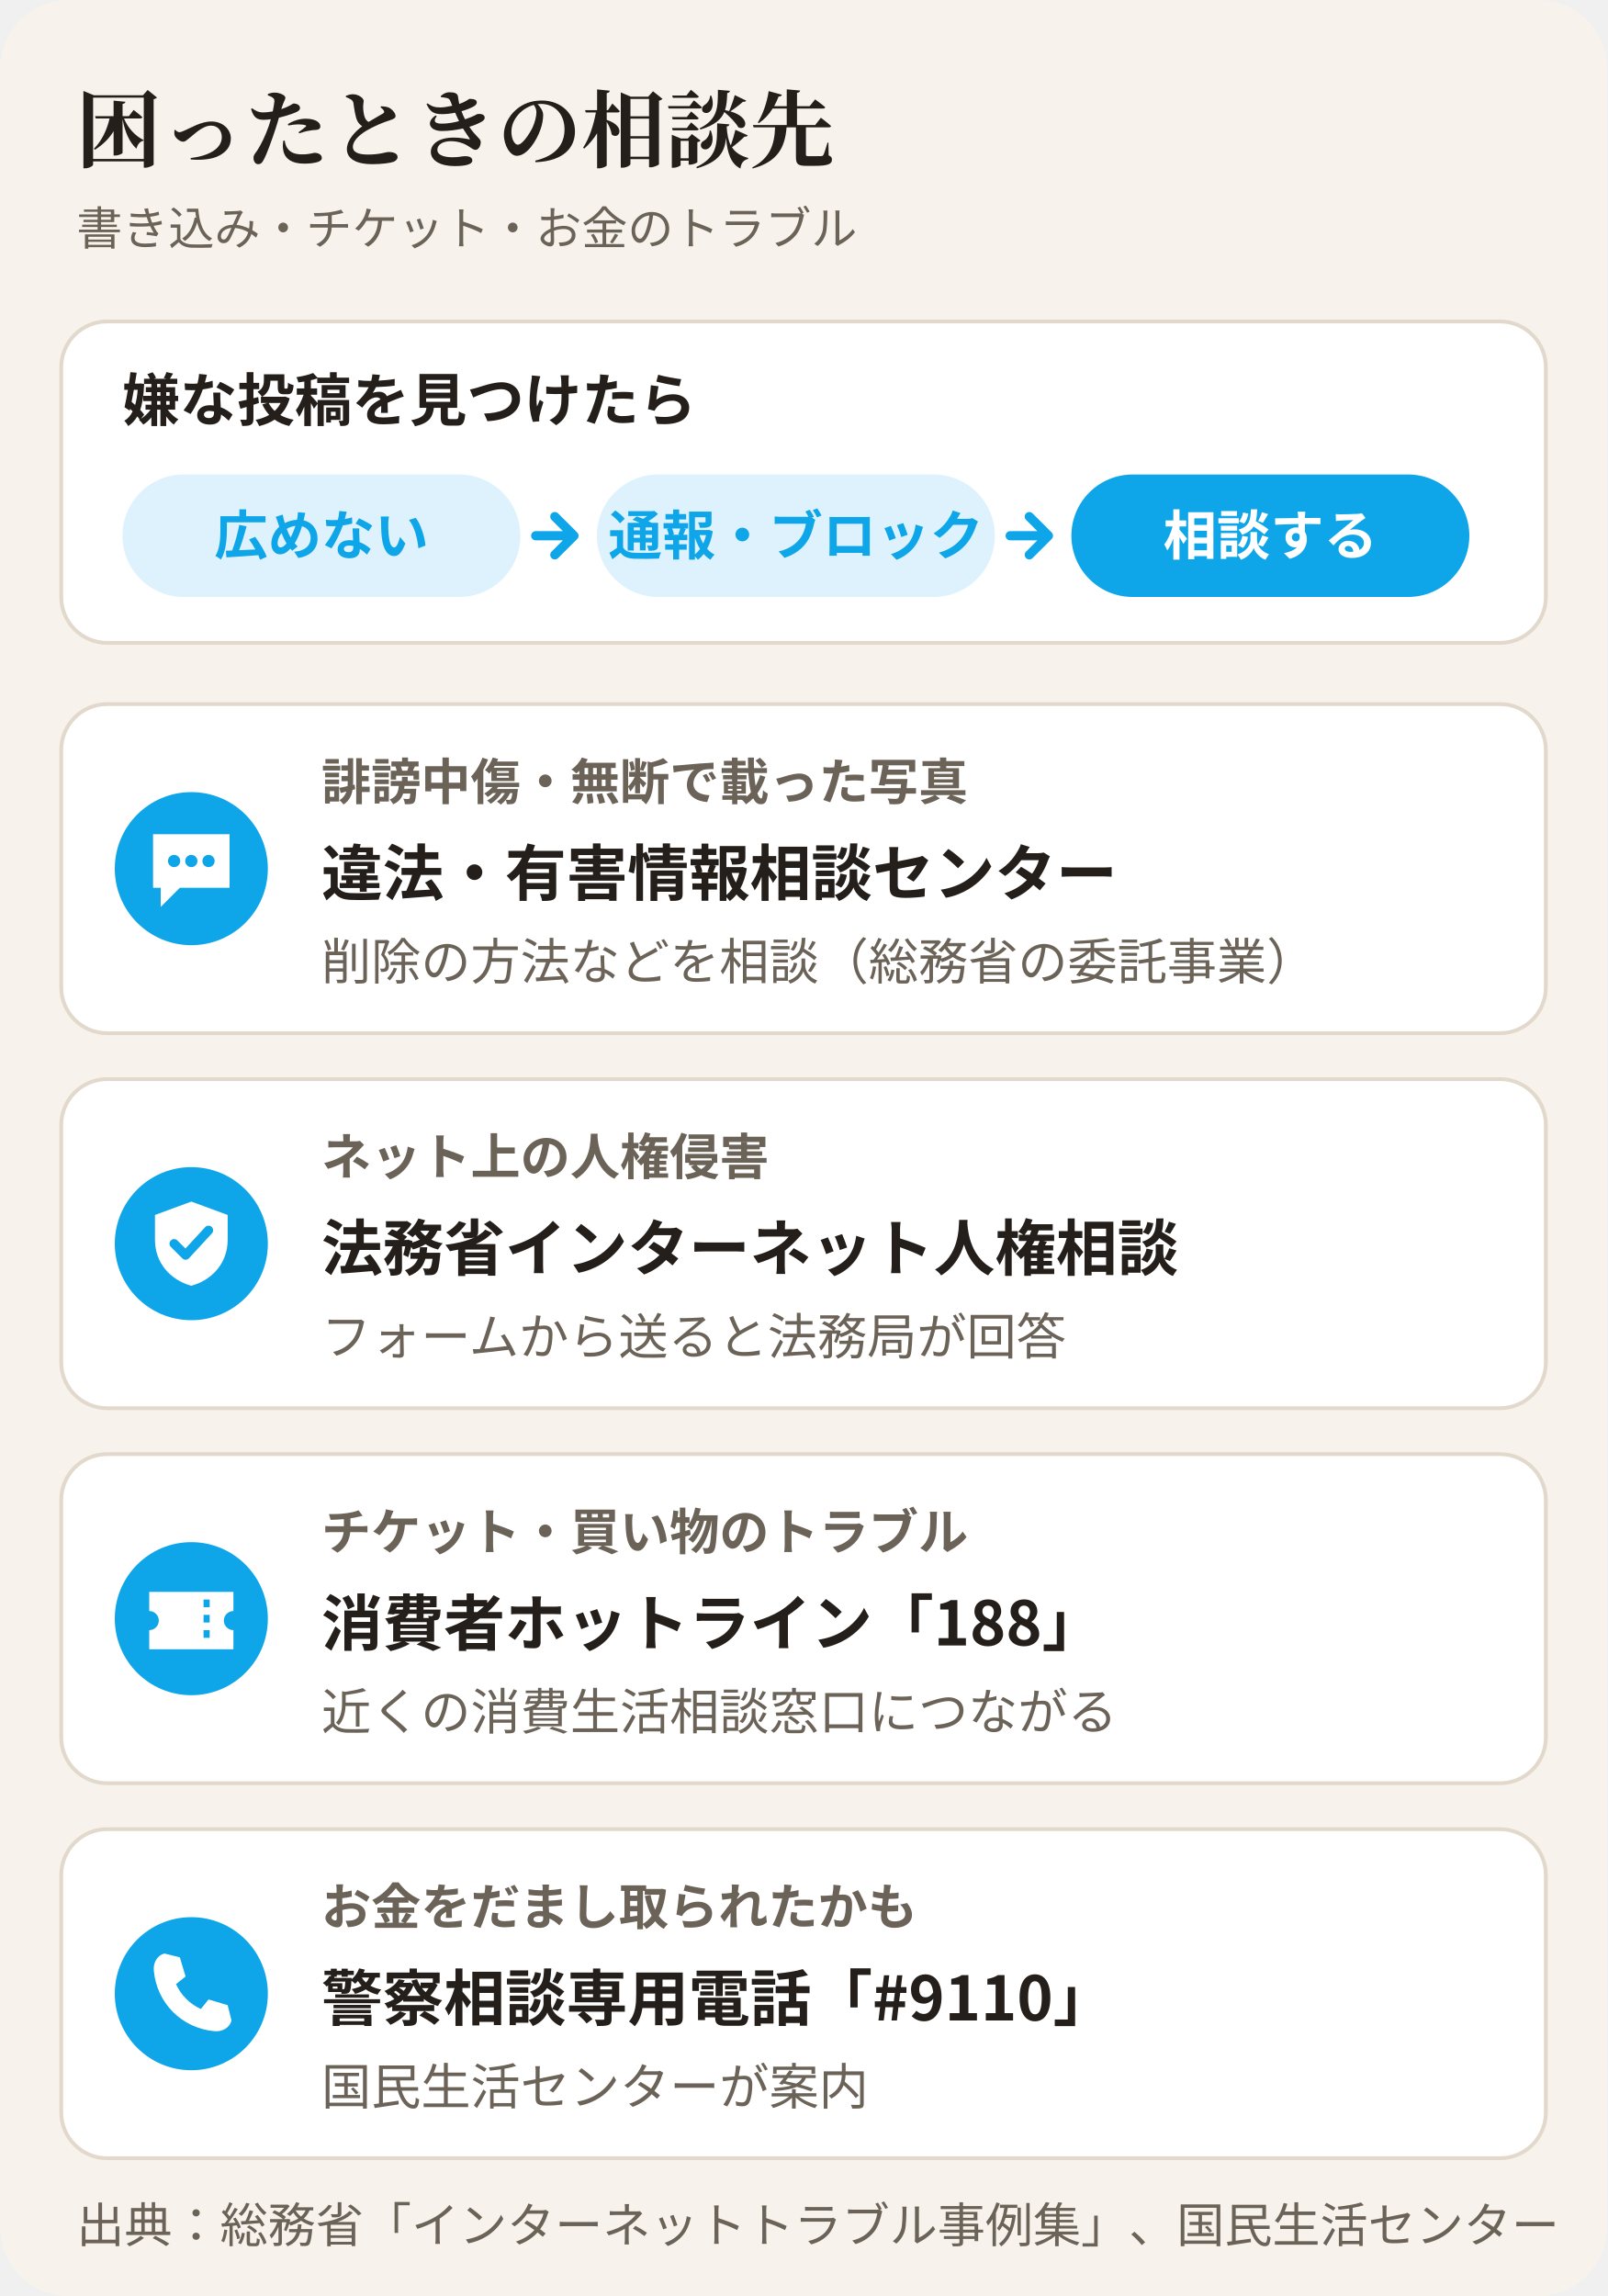
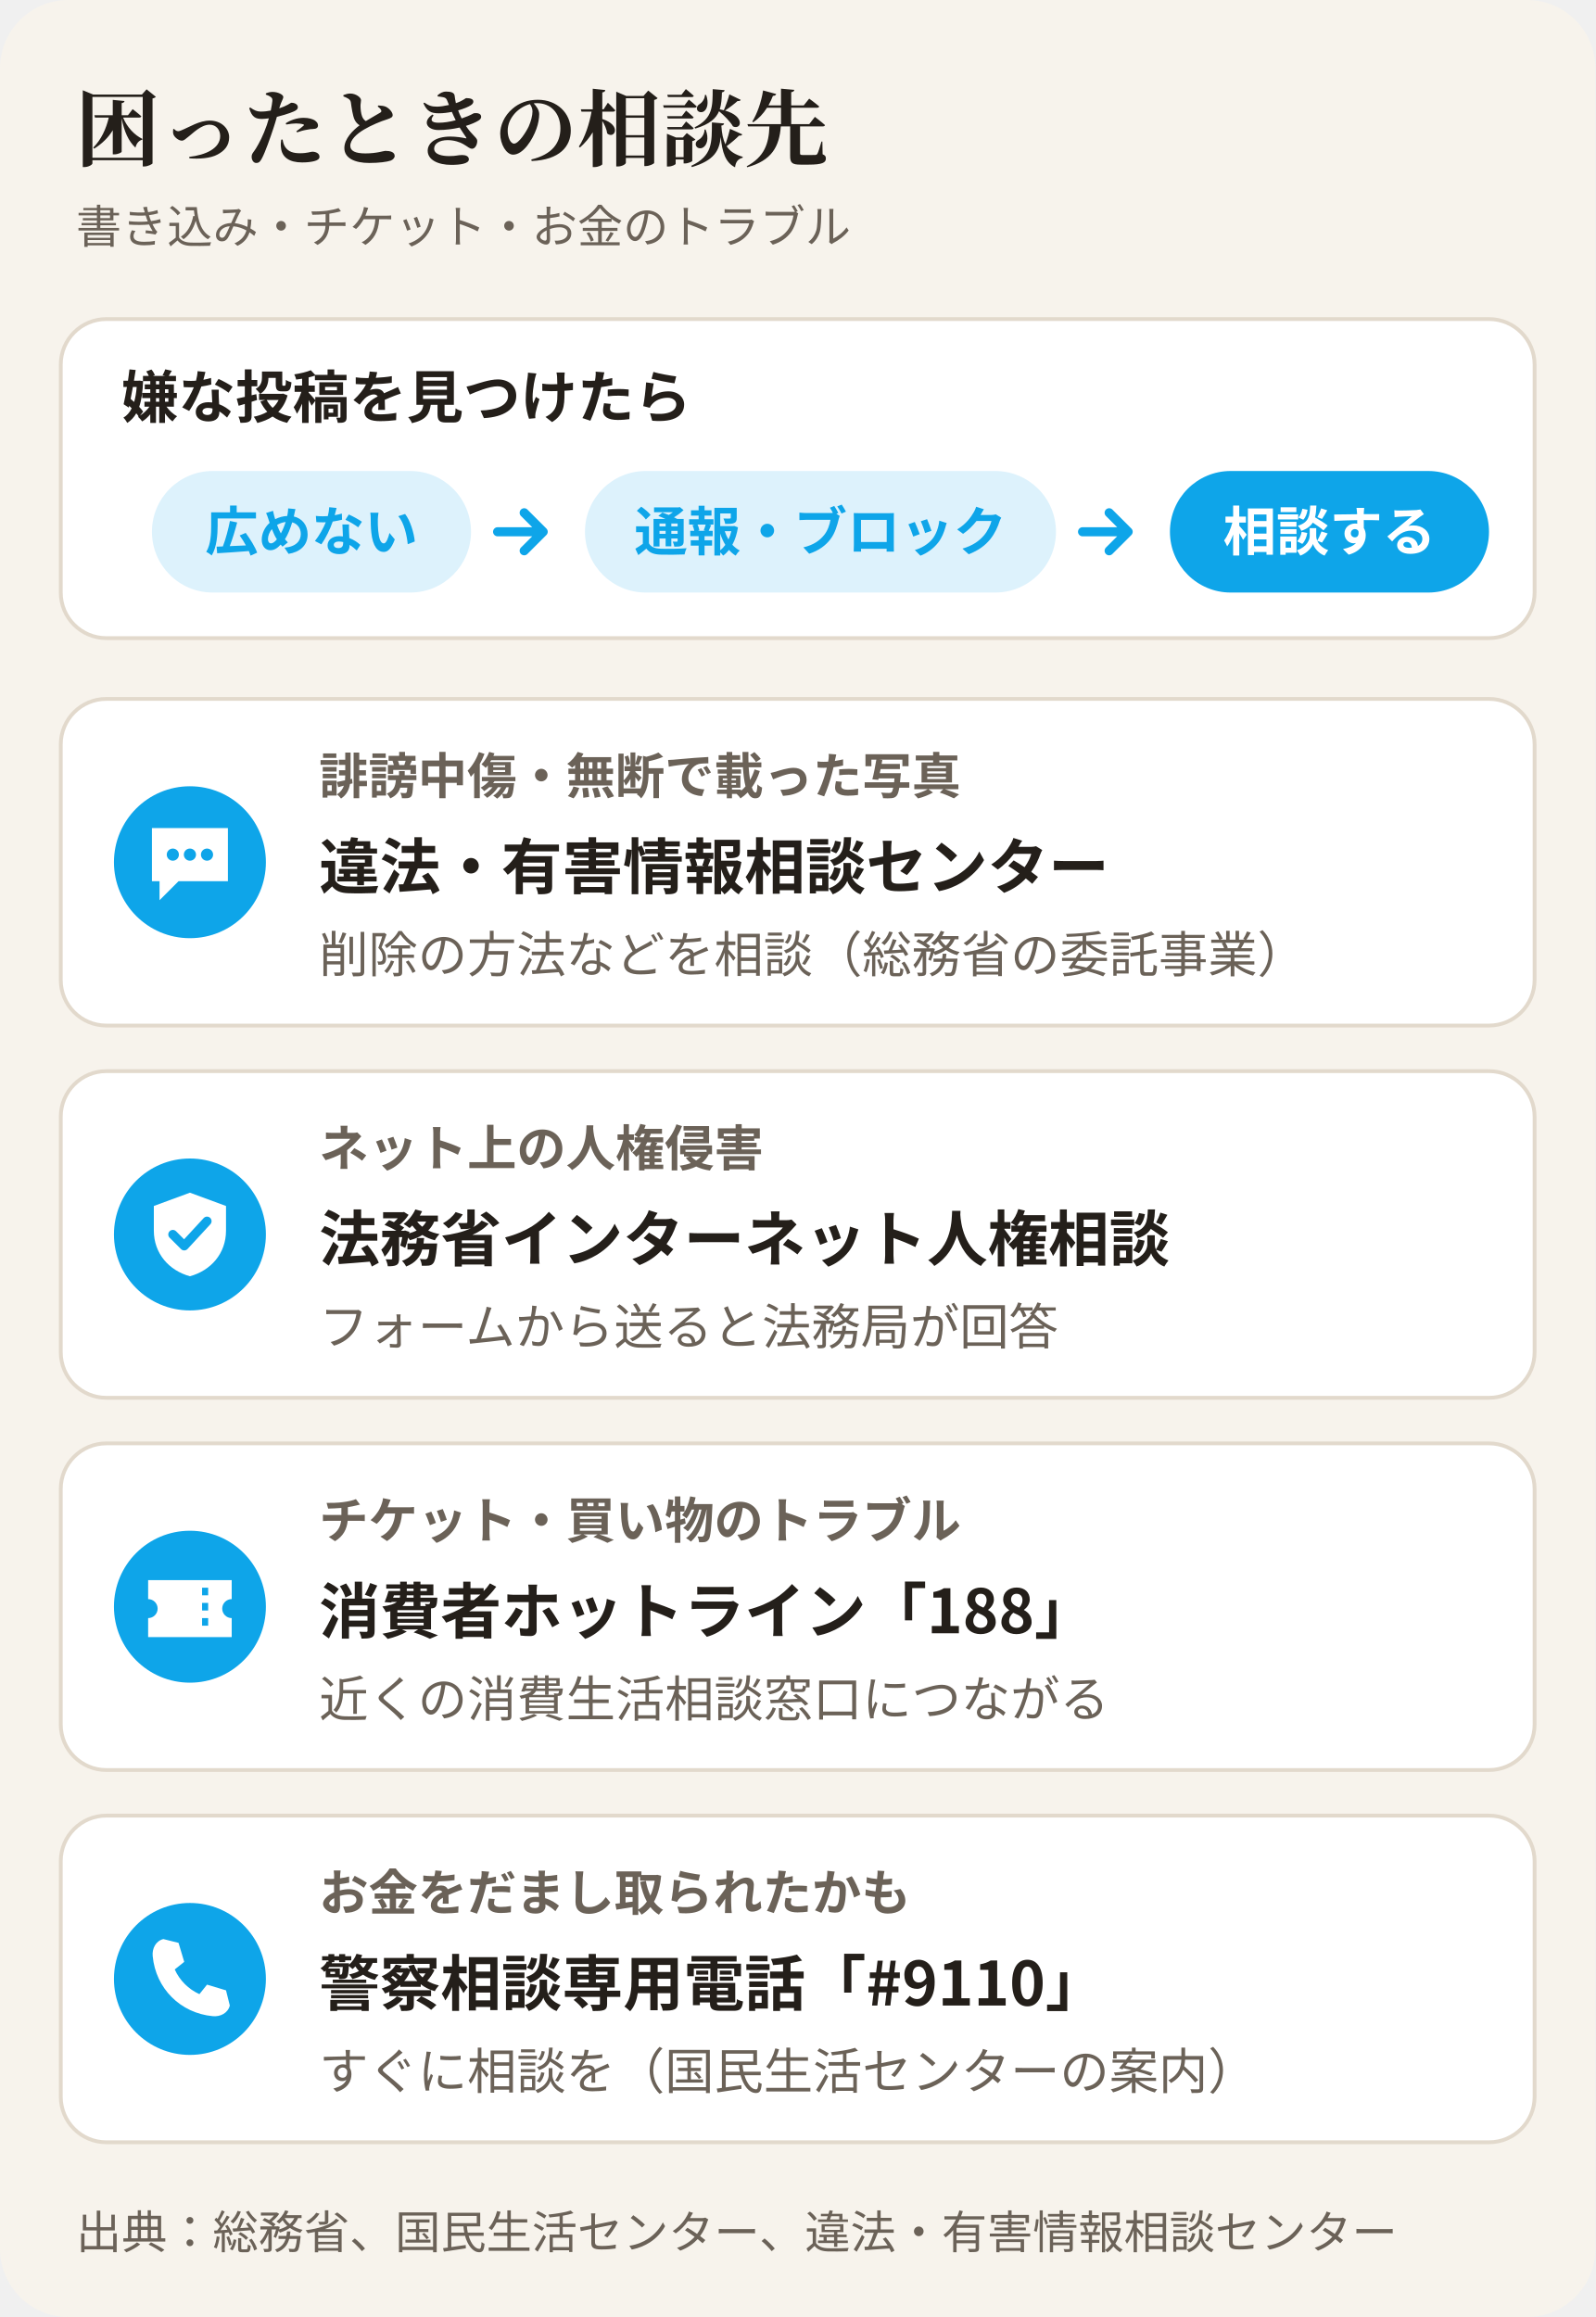
- <svg xmlns="http://www.w3.org/2000/svg" viewBox="0 0 420 600" width="420" height="600" font-family="'Hiragino Sans','Noto Sans CJK JP','Noto Sans JP',sans-serif">
-   <rect width="420" height="600" rx="18" fill="#F7F3EC" />
+ <svg xmlns="http://www.w3.org/2000/svg" viewBox="0 0 420 610" width="420" height="610" font-family="'Hiragino Sans','Noto Sans CJK JP','Noto Sans JP',sans-serif">
+   <rect width="420" height="610" rx="18" fill="#F7F3EC" />
  <text x="20" y="42" font-size="22" font-weight="800" fill="#241F1A" font-family="'Hiragino Mincho ProN','Noto Serif CJK JP','Noto Serif JP',serif">困ったときの相談先</text>
  <text x="20" y="64" font-size="12" fill="#6B6258">書き込み・チケット・お金のトラブル</text>
  <rect x="16" y="84" width="388" height="84" rx="12" fill="#fff" stroke="#E2D9CC" stroke-width="1" />
  <text x="32" y="110" font-size="15" fill="#241F1A" font-weight="800">嫌な投稿を見つけたら</text>
-   <rect x="32" y="124" width="104" height="32" rx="16" fill="#DDF2FC" />
-   <text x="84" y="145" font-size="14" fill="#0ea5e9" font-weight="800" text-anchor="middle">広めない</text>
-   <path d="M140 140h10m-5-5l5 5-5 5" fill="none" stroke="#0ea5e9" stroke-width="2.4" stroke-linecap="round" stroke-linejoin="round" />
-   <rect x="156" y="124" width="104" height="32" rx="16" fill="#DDF2FC" />
-   <text x="208" y="145" font-size="14" fill="#0ea5e9" font-weight="800" text-anchor="middle">通報・ブロック</text>
-   <path d="M264 140h10m-5-5l5 5-5 5" fill="none" stroke="#0ea5e9" stroke-width="2.4" stroke-linecap="round" stroke-linejoin="round" />
-   <rect x="280" y="124" width="104" height="32" rx="16" fill="#0ea5e9" />
-   <text x="332" y="145" font-size="14" fill="#fff" font-weight="800" text-anchor="middle">相談する</text>
+   <rect x="40" y="124" width="84" height="32" rx="16" fill="#DDF2FC" />
+   <text x="82.0" y="145" font-size="14" fill="#0ea5e9" font-weight="800" text-anchor="middle">広めない</text>
+   <path d="M131 140h12m-5-5l5 5-5 5" fill="none" stroke="#0ea5e9" stroke-width="2.4" stroke-linecap="round" stroke-linejoin="round" />
+   <rect x="154" y="124" width="124" height="32" rx="16" fill="#DDF2FC" />
+   <text x="216.0" y="145" font-size="14" fill="#0ea5e9" font-weight="800" text-anchor="middle">通報・ブロック</text>
+   <path d="M285 140h12m-5-5l5 5-5 5" fill="none" stroke="#0ea5e9" stroke-width="2.4" stroke-linecap="round" stroke-linejoin="round" />
+   <rect x="308" y="124" width="84" height="32" rx="16" fill="#0ea5e9" />
+   <text x="350.0" y="145" font-size="14" fill="#fff" font-weight="800" text-anchor="middle">相談する</text>
  <rect x="16" y="184" width="388" height="86" rx="12" fill="#fff" stroke="#E2D9CC" stroke-width="1" />
  <circle cx="50" cy="227" r="20" fill="#0ea5e9" />
  <g transform="translate(38,215)">
    <path d="M2 3h20v14H9l-5 5v-5H2z" fill="#fff" />
    <circle cx="7.5" cy="10" r="1.6" fill="#0ea5e9" />
    <circle cx="12" cy="10" r="1.6" fill="#0ea5e9" />
    <circle cx="16.5" cy="10" r="1.6" fill="#0ea5e9" />
  </g>
  <text x="84" y="209" font-size="13" fill="#6B6258" font-weight="700">誹謗中傷・無断で載った写真</text>
  <text x="84" y="234" font-size="16" fill="#241F1A" font-weight="800">違法・有害情報相談センター</text>
  <text x="84" y="256" font-size="13" fill="#6B6258">削除の方法などを相談（総務省の委託事業）</text>
  <rect x="16" y="282" width="388" height="86" rx="12" fill="#fff" stroke="#E2D9CC" stroke-width="1" />
  <circle cx="50" cy="325" r="20" fill="#0ea5e9" />
  <g transform="translate(38,313)">
    <path d="M12 1l9.5 3.5v6.5c0 6-4 10.5-9.5 12C6.5 21.5 2.5 17 2.5 11V4.5z" fill="#fff" />
    <path d="M7.5 12l3 3 6-6.5" fill="none" stroke="#0ea5e9" stroke-width="2.4" stroke-linecap="round" stroke-linejoin="round" />
  </g>
  <text x="84" y="307" font-size="13" fill="#6B6258" font-weight="700">ネット上の人権侵害</text>
  <text x="84" y="332" font-size="16" fill="#241F1A" font-weight="800">法務省インターネット人権相談</text>
  <text x="84" y="354" font-size="13" fill="#6B6258">フォームから送ると法務局が回答</text>
  <rect x="16" y="380" width="388" height="86" rx="12" fill="#fff" stroke="#E2D9CC" stroke-width="1" />
  <circle cx="50" cy="423" r="20" fill="#0ea5e9" />
  <g transform="translate(38,411)">
    <path d="M1 5h22v5a2.5 2.5 0 0 0 0 5v5H1v-5a2.5 2.5 0 0 0 0-5z" fill="#fff" />
    <path d="M16 7v11" stroke="#0ea5e9" stroke-width="1.6" stroke-dasharray="2 2" />
  </g>
  <text x="84" y="405" font-size="13" fill="#6B6258" font-weight="700">チケット・買い物のトラブル</text>
  <text x="84" y="430" font-size="16" fill="#241F1A" font-weight="800">消費者ホットライン「188」</text>
  <text x="84" y="452" font-size="13" fill="#6B6258">近くの消費生活相談窓口につながる</text>
  <rect x="16" y="478" width="388" height="86" rx="12" fill="#fff" stroke="#E2D9CC" stroke-width="1" />
  <circle cx="50" cy="521" r="20" fill="#0ea5e9" />
  <g transform="translate(38,509)">
    <path d="M5 1.5l4 1 1.5 5-2.5 2a13 13 0 0 0 6.5 6.5l2-2.5 5 1.5 1 4c-.5 2-2.5 3-4.5 2.8C9.5 21 3 14.5 2.2 6 2 4 3 2 5 1.5z" fill="#fff" />
  </g>
  <text x="84" y="503" font-size="13" fill="#6B6258" font-weight="700">お金をだまし取られたかも</text>
  <text x="84" y="528" font-size="16" fill="#241F1A" font-weight="800">警察相談専用電話「#9110」</text>
-   <text x="84" y="550" font-size="13" fill="#6B6258">国民生活センターが案内</text>
-   <text x="20" y="586" font-size="12.5" fill="#6B6258">出典：総務省「インターネットトラブル事例集」、国民生活センター</text>
+   <text x="84" y="550" font-size="13" fill="#6B6258">すぐに相談を（国民生活センターの案内）</text>
+   <text x="20" y="592" font-size="12" fill="#6B6258">出典：総務省、国民生活センター、違法・有害情報相談センター</text>
</svg>
